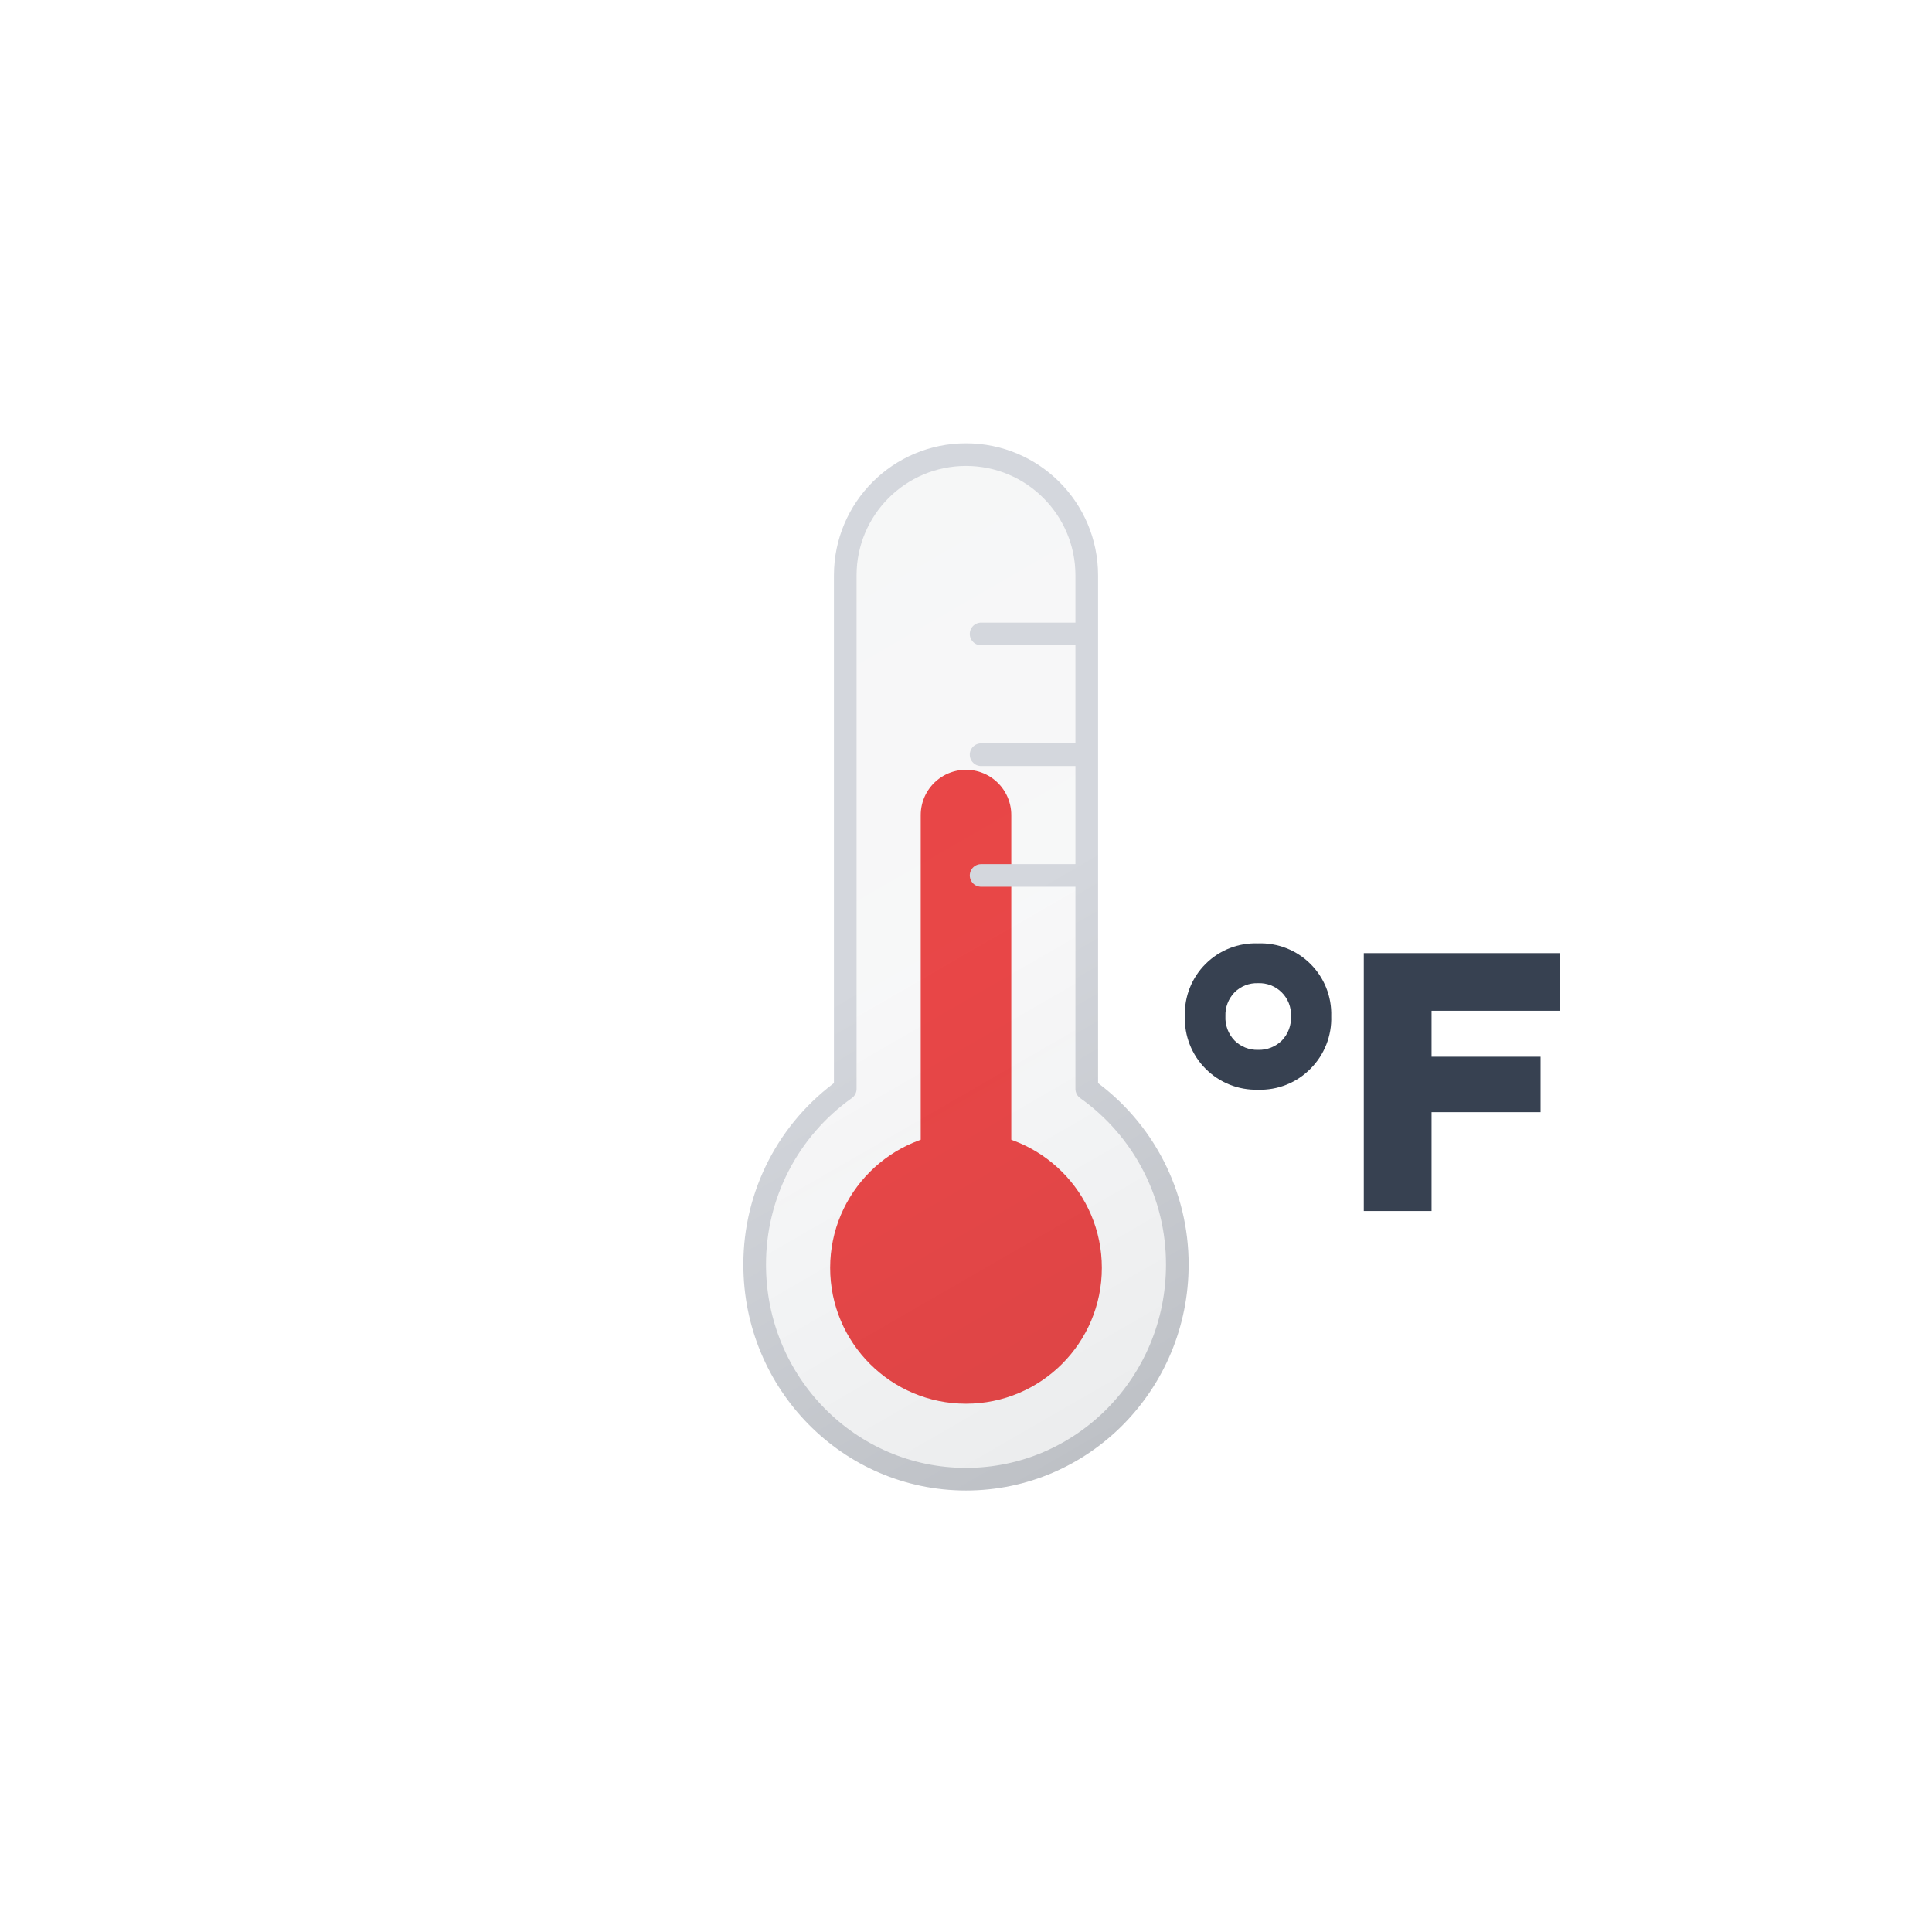
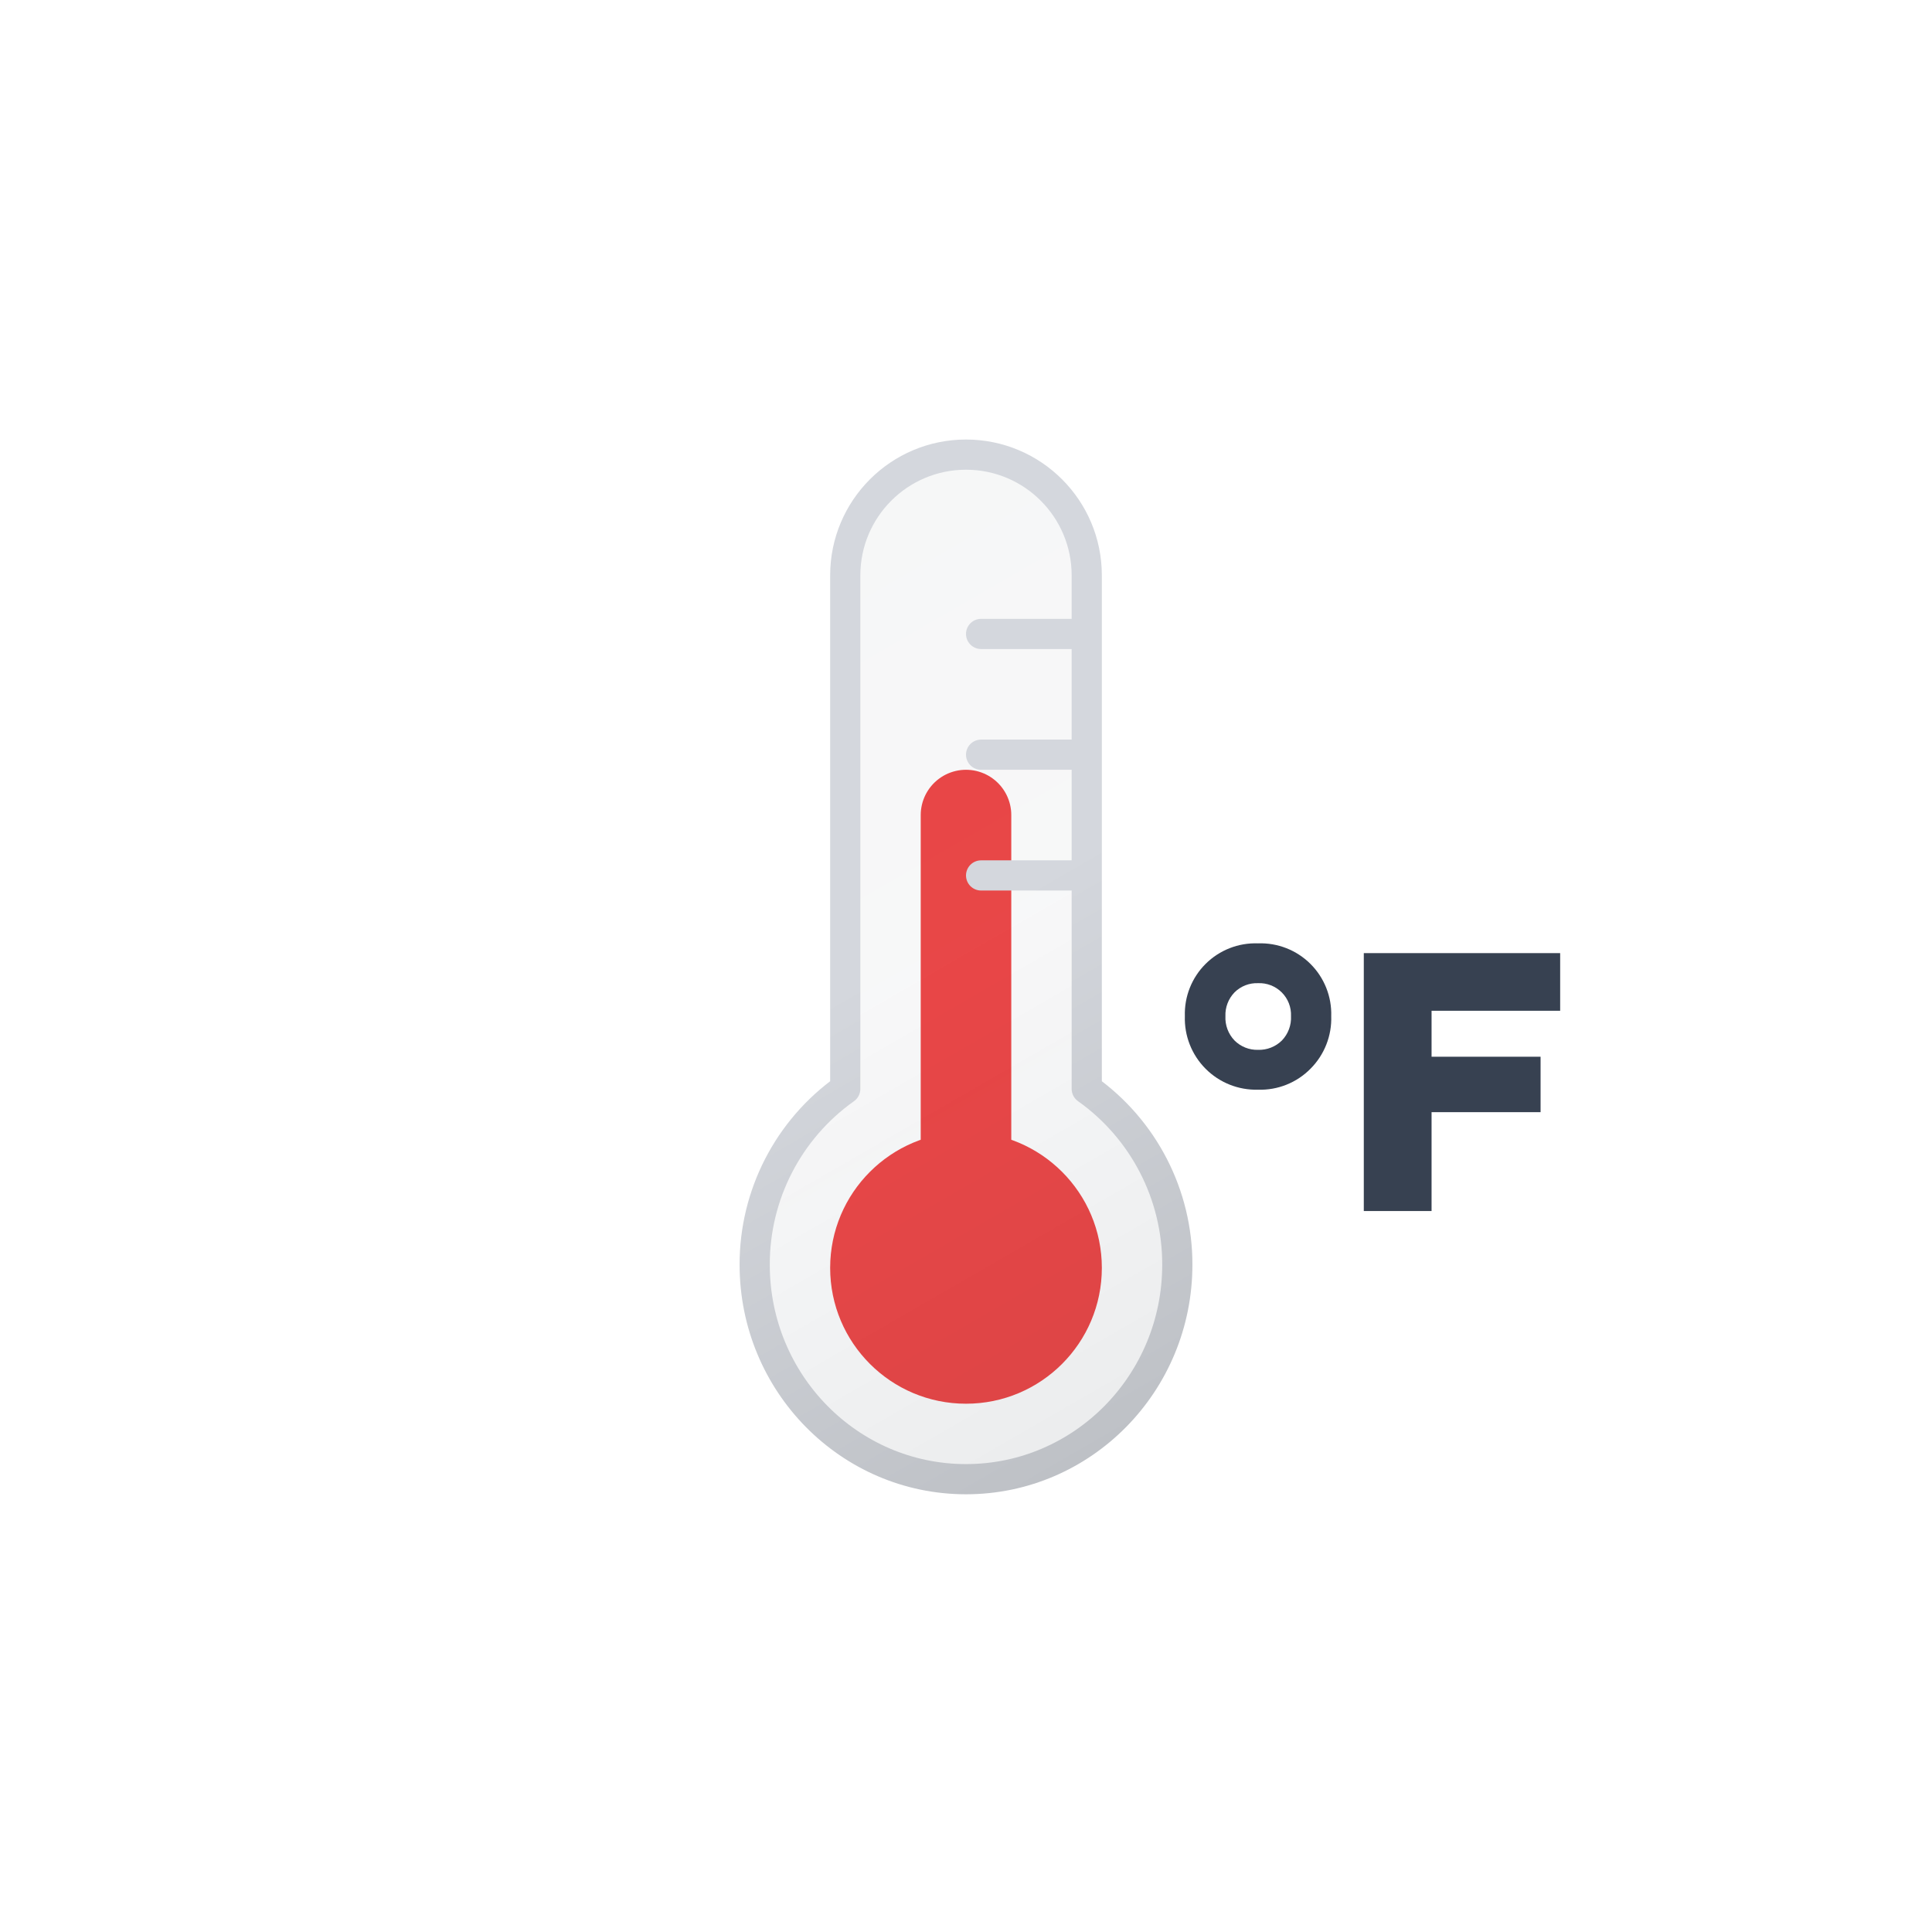
<svg xmlns="http://www.w3.org/2000/svg" xmlns:xlink="http://www.w3.org/1999/xlink" viewBox="0 0 512 512">
  <defs>
-     <linearGradient id="a" x1="-7.17" y1="36.31" x2="116.44" y2="250.4" gradientUnits="userSpaceOnUse">
+     <linearGradient id="a" x1="-6.17" y1="37.31" x2="117.44" y2="251.4" gradientUnits="userSpaceOnUse">
      <stop offset="0" stop-color="#515a69" stop-opacity="0.05" />
      <stop offset="0.45" stop-color="#6b7280" stop-opacity="0.05" />
      <stop offset="1" stop-color="#384354" stop-opacity="0.1" />
    </linearGradient>
-     <linearGradient id="b" x1="-8.67" y1="33.71" x2="117.94" y2="253" gradientUnits="userSpaceOnUse">
+     <linearGradient id="b" x1="-8.17" y1="33.84" x2="119.44" y2="254.87" gradientUnits="userSpaceOnUse">
      <stop offset="0" stop-color="#d4d7dd" />
      <stop offset="0.45" stop-color="#d4d7dd" />
      <stop offset="1" stop-color="#bec1c6" />
    </linearGradient>
    <symbol id="c" viewBox="0 0 99.46 70.94">
      <path d="M19.39,0A18.71,18.71,0,0,0,0,19.29,18.88,18.88,0,0,0,19.39,38.78a18.66,18.66,0,0,0,13.92-5.57,18.83,18.83,0,0,0,5.48-13.92A18.73,18.73,0,0,0,19.39,0Zm6.34,25.73a8.61,8.61,0,0,1-6.34,2.49,8.5,8.5,0,0,1-6.24-2.49,8.71,8.71,0,0,1-2.4-6.44A8.6,8.6,0,0,1,13.15,13a8.36,8.36,0,0,1,6.24-2.45,8.39,8.39,0,0,1,8.74,8.73A8.71,8.71,0,0,1,25.73,25.73Z" fill="#374151" />
      <polygon points="99.46 17.86 99.46 2.59 47.42 2.59 47.42 70.94 65.38 70.94 65.38 44.74 94.27 44.74 94.27 30.05 65.38 30.05 65.38 17.86 99.46 17.86" fill="#374151" />
    </symbol>
    <symbol id="e" viewBox="0 0 72 168">
      <circle cx="36" cy="132" r="36" fill="#ef4444" />
      <path d="M36,12V132" fill="none" stroke="#ef4444" stroke-linecap="round" stroke-miterlimit="10" stroke-width="24" />
    </symbol>
-     <symbol id="f" viewBox="0 0 118 278">
-       <path d="M115,218.16C115,249.55,89.93,275,59,275S3,249.55,3,218.16a57,57,0,0,1,24-46.6V35.48a32,32,0,1,1,64,0V171.56A57,57,0,0,1,115,218.16ZM63,83H91M63,51H91M63,115H91" stroke-linecap="round" stroke-linejoin="round" stroke-width="6" fill="url(#a)" stroke="url(#b)" />
+     <symbol id="f" viewBox="0 0 120 280">
+       <path d="M116,219.16C116,250.55,90.93,276,60,276S4,250.55,4,219.16a57,57,0,0,1,24-46.6V36.48a32,32,0,1,1,64,0V172.56A57,57,0,0,1,116,219.16ZM64,84H92M64,52H92M64,116H92" stroke-linecap="round" stroke-linejoin="round" stroke-width="8" fill="url(#a)" stroke="url(#b)" />
    </symbol>
-     <symbol id="d" viewBox="0 0 118 278">
-       <use width="72" height="168" transform="translate(23 87)" xlink:href="#e" />
-       <use width="118" height="278" xlink:href="#f" />
+     <symbol id="d" viewBox="0 0 120 280">
+       <use width="72" height="168" transform="translate(24 88)" xlink:href="#e" />
+       <use width="120" height="280" xlink:href="#f" />
    </symbol>
  </defs>
  <use width="99.46" height="70.94" transform="translate(314 250)" xlink:href="#c" />
-   <use width="118" height="278" transform="translate(197 117)" xlink:href="#d" />
+   <use width="120" height="280" transform="translate(196 116)" xlink:href="#d" />
</svg>
